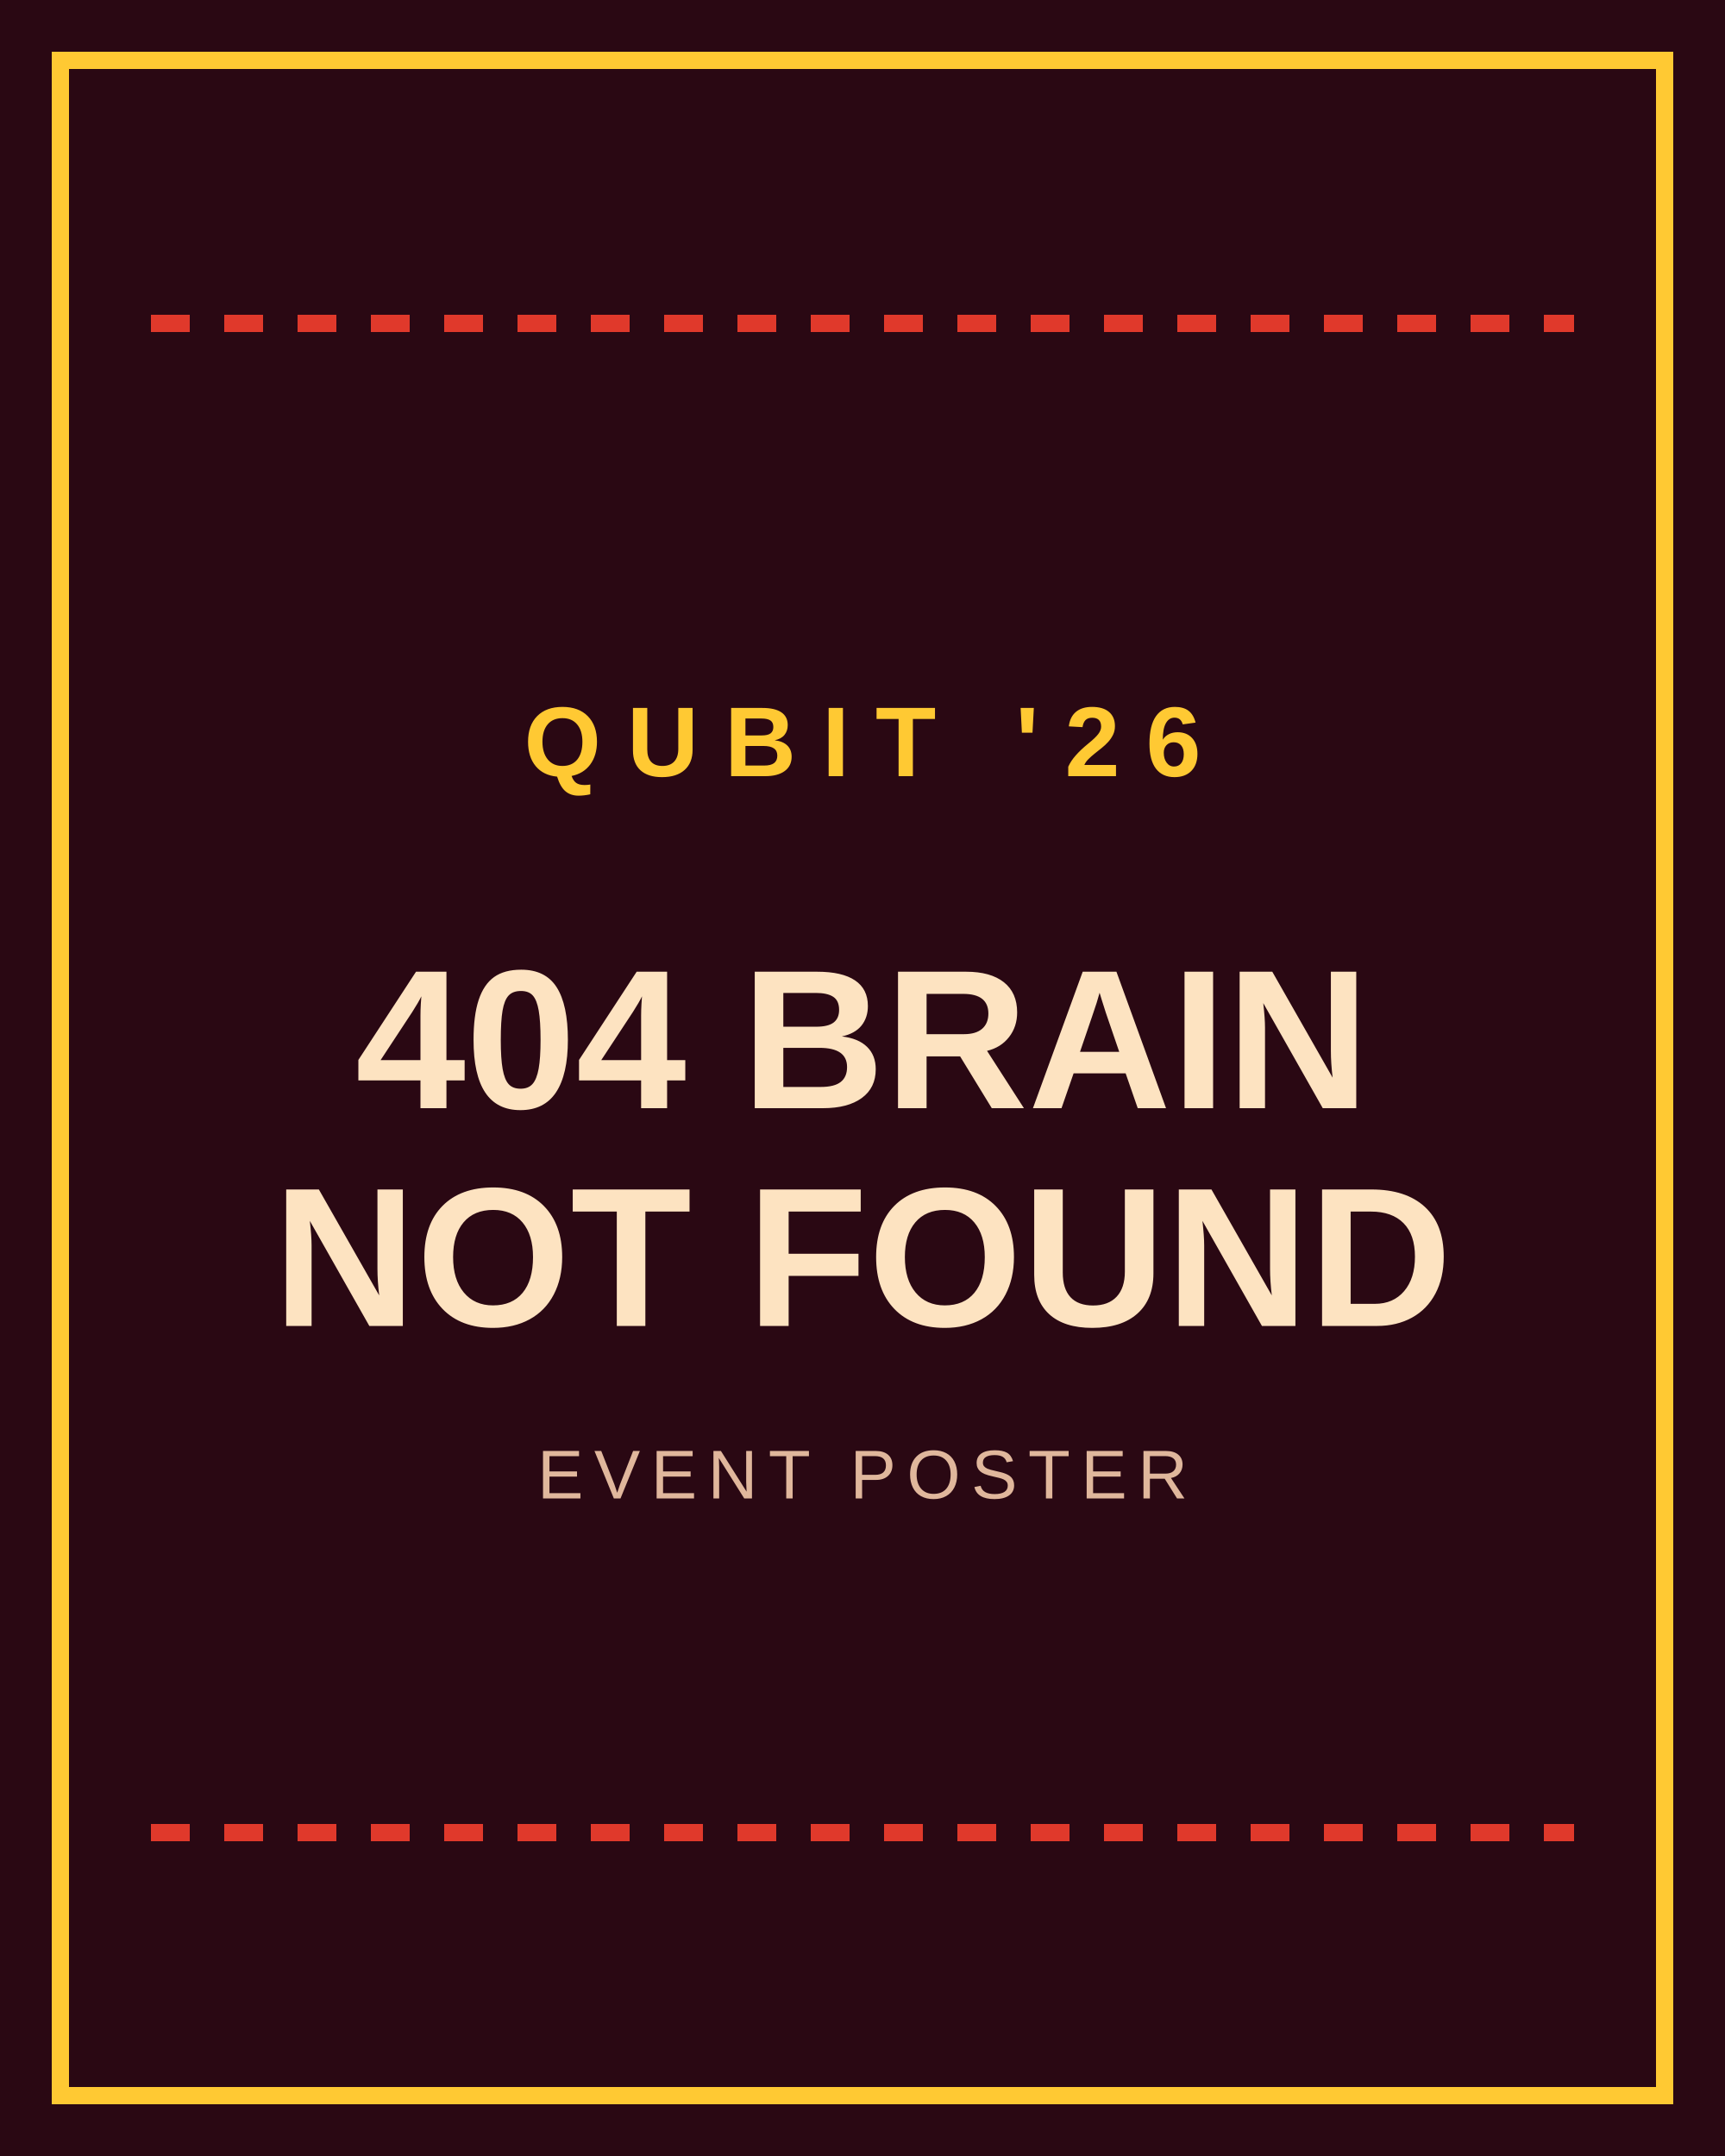
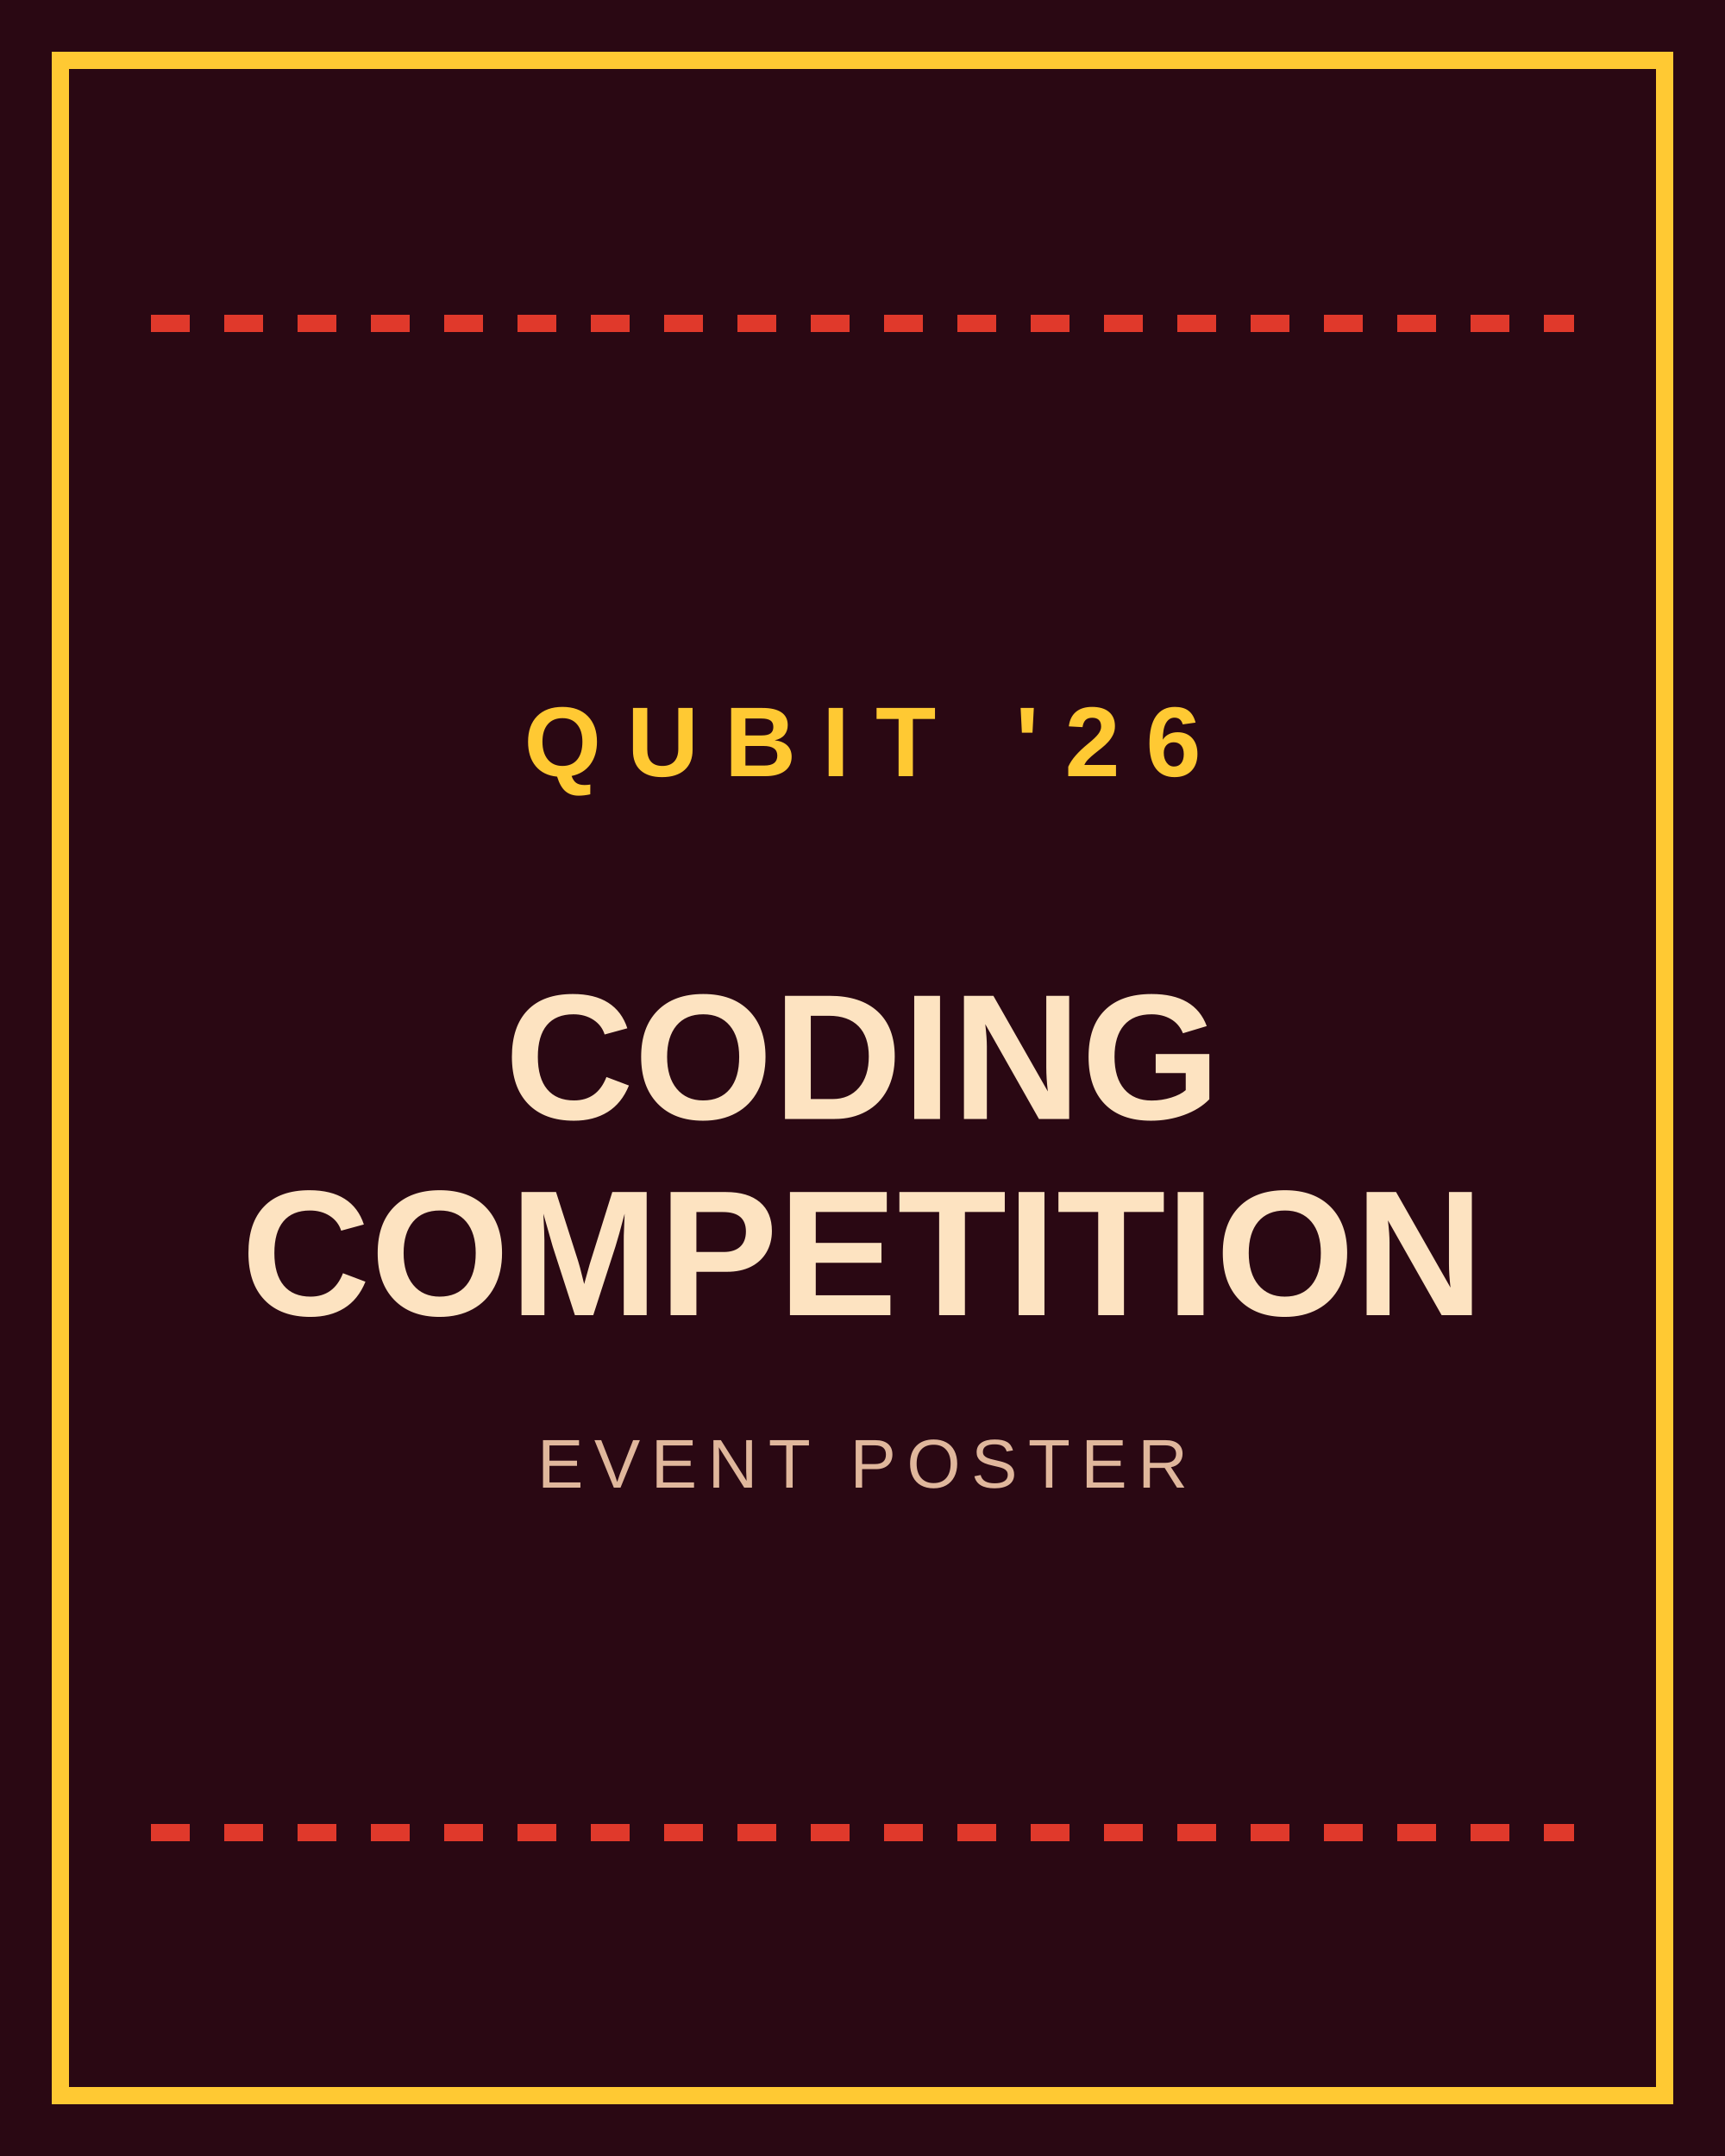
<svg xmlns="http://www.w3.org/2000/svg" viewBox="0 0 800 1000">
  <rect width="800" height="1000" fill="#2a0813" />
  <rect x="28" y="28" width="744" height="944" fill="none" stroke="#ffc933" stroke-width="8" />
  <path d="M70 150h660M70 850h660" stroke="#e0392b" stroke-width="8" stroke-dasharray="18 16" />
  <text x="400" y="360" fill="#ffc933" font-family="Arial,sans-serif" font-size="46" font-weight="700" letter-spacing="12" text-anchor="middle">QUBIT '26</text>
-   <text x="400" y="514" fill="#fde3c1" font-family="Arial,sans-serif" font-size="92" font-weight="900" text-anchor="middle">404 BRAIN</text>
-   <text x="400" y="615" fill="#fde3c1" font-family="Arial,sans-serif" font-size="92" font-weight="900" text-anchor="middle">NOT FOUND</text>
-   <text x="400" y="695" fill="#e0b79c" font-family="Arial,sans-serif" font-size="32" letter-spacing="5" text-anchor="middle">EVENT POSTER</text>
+   <text x="400" y="519" fill="#fde3c1" font-family="Arial,sans-serif" font-size="83" font-weight="900" text-anchor="middle">CODING</text>
+   <text x="400" y="610" fill="#fde3c1" font-family="Arial,sans-serif" font-size="83" font-weight="900" text-anchor="middle">COMPETITION</text>
+   <text x="400" y="690" fill="#e0b79c" font-family="Arial,sans-serif" font-size="32" letter-spacing="5" text-anchor="middle">EVENT POSTER</text>
</svg>
